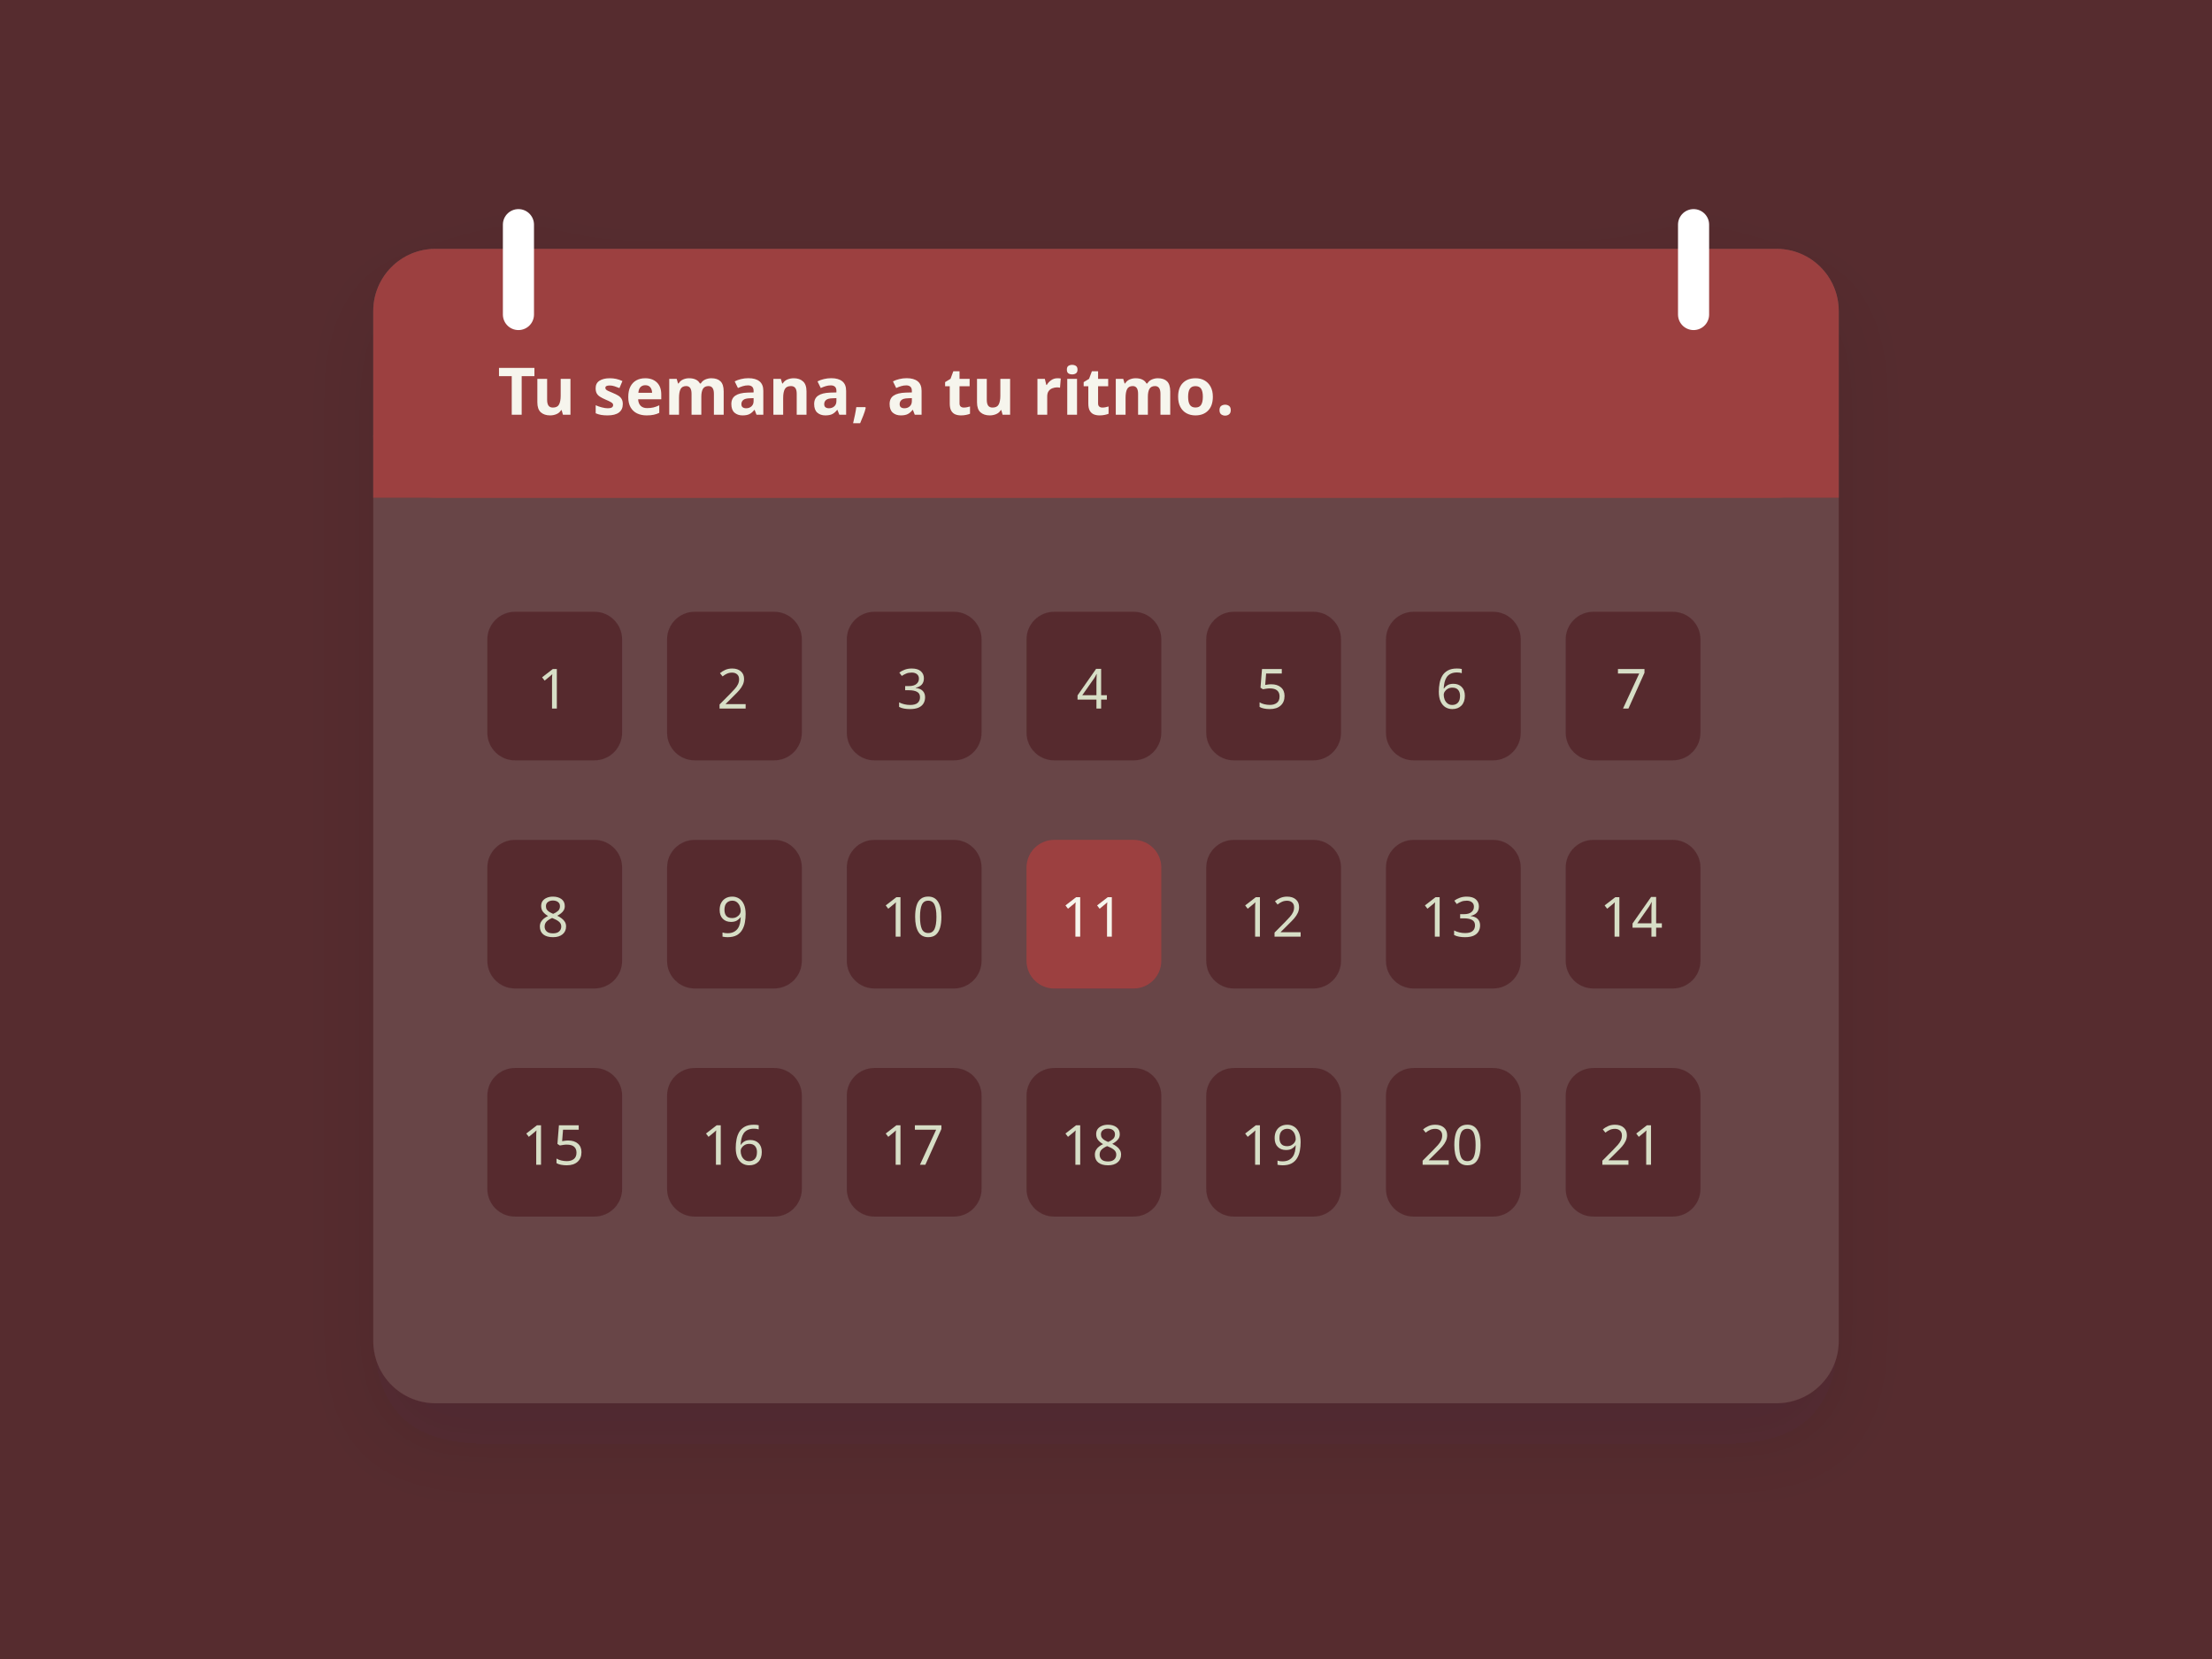
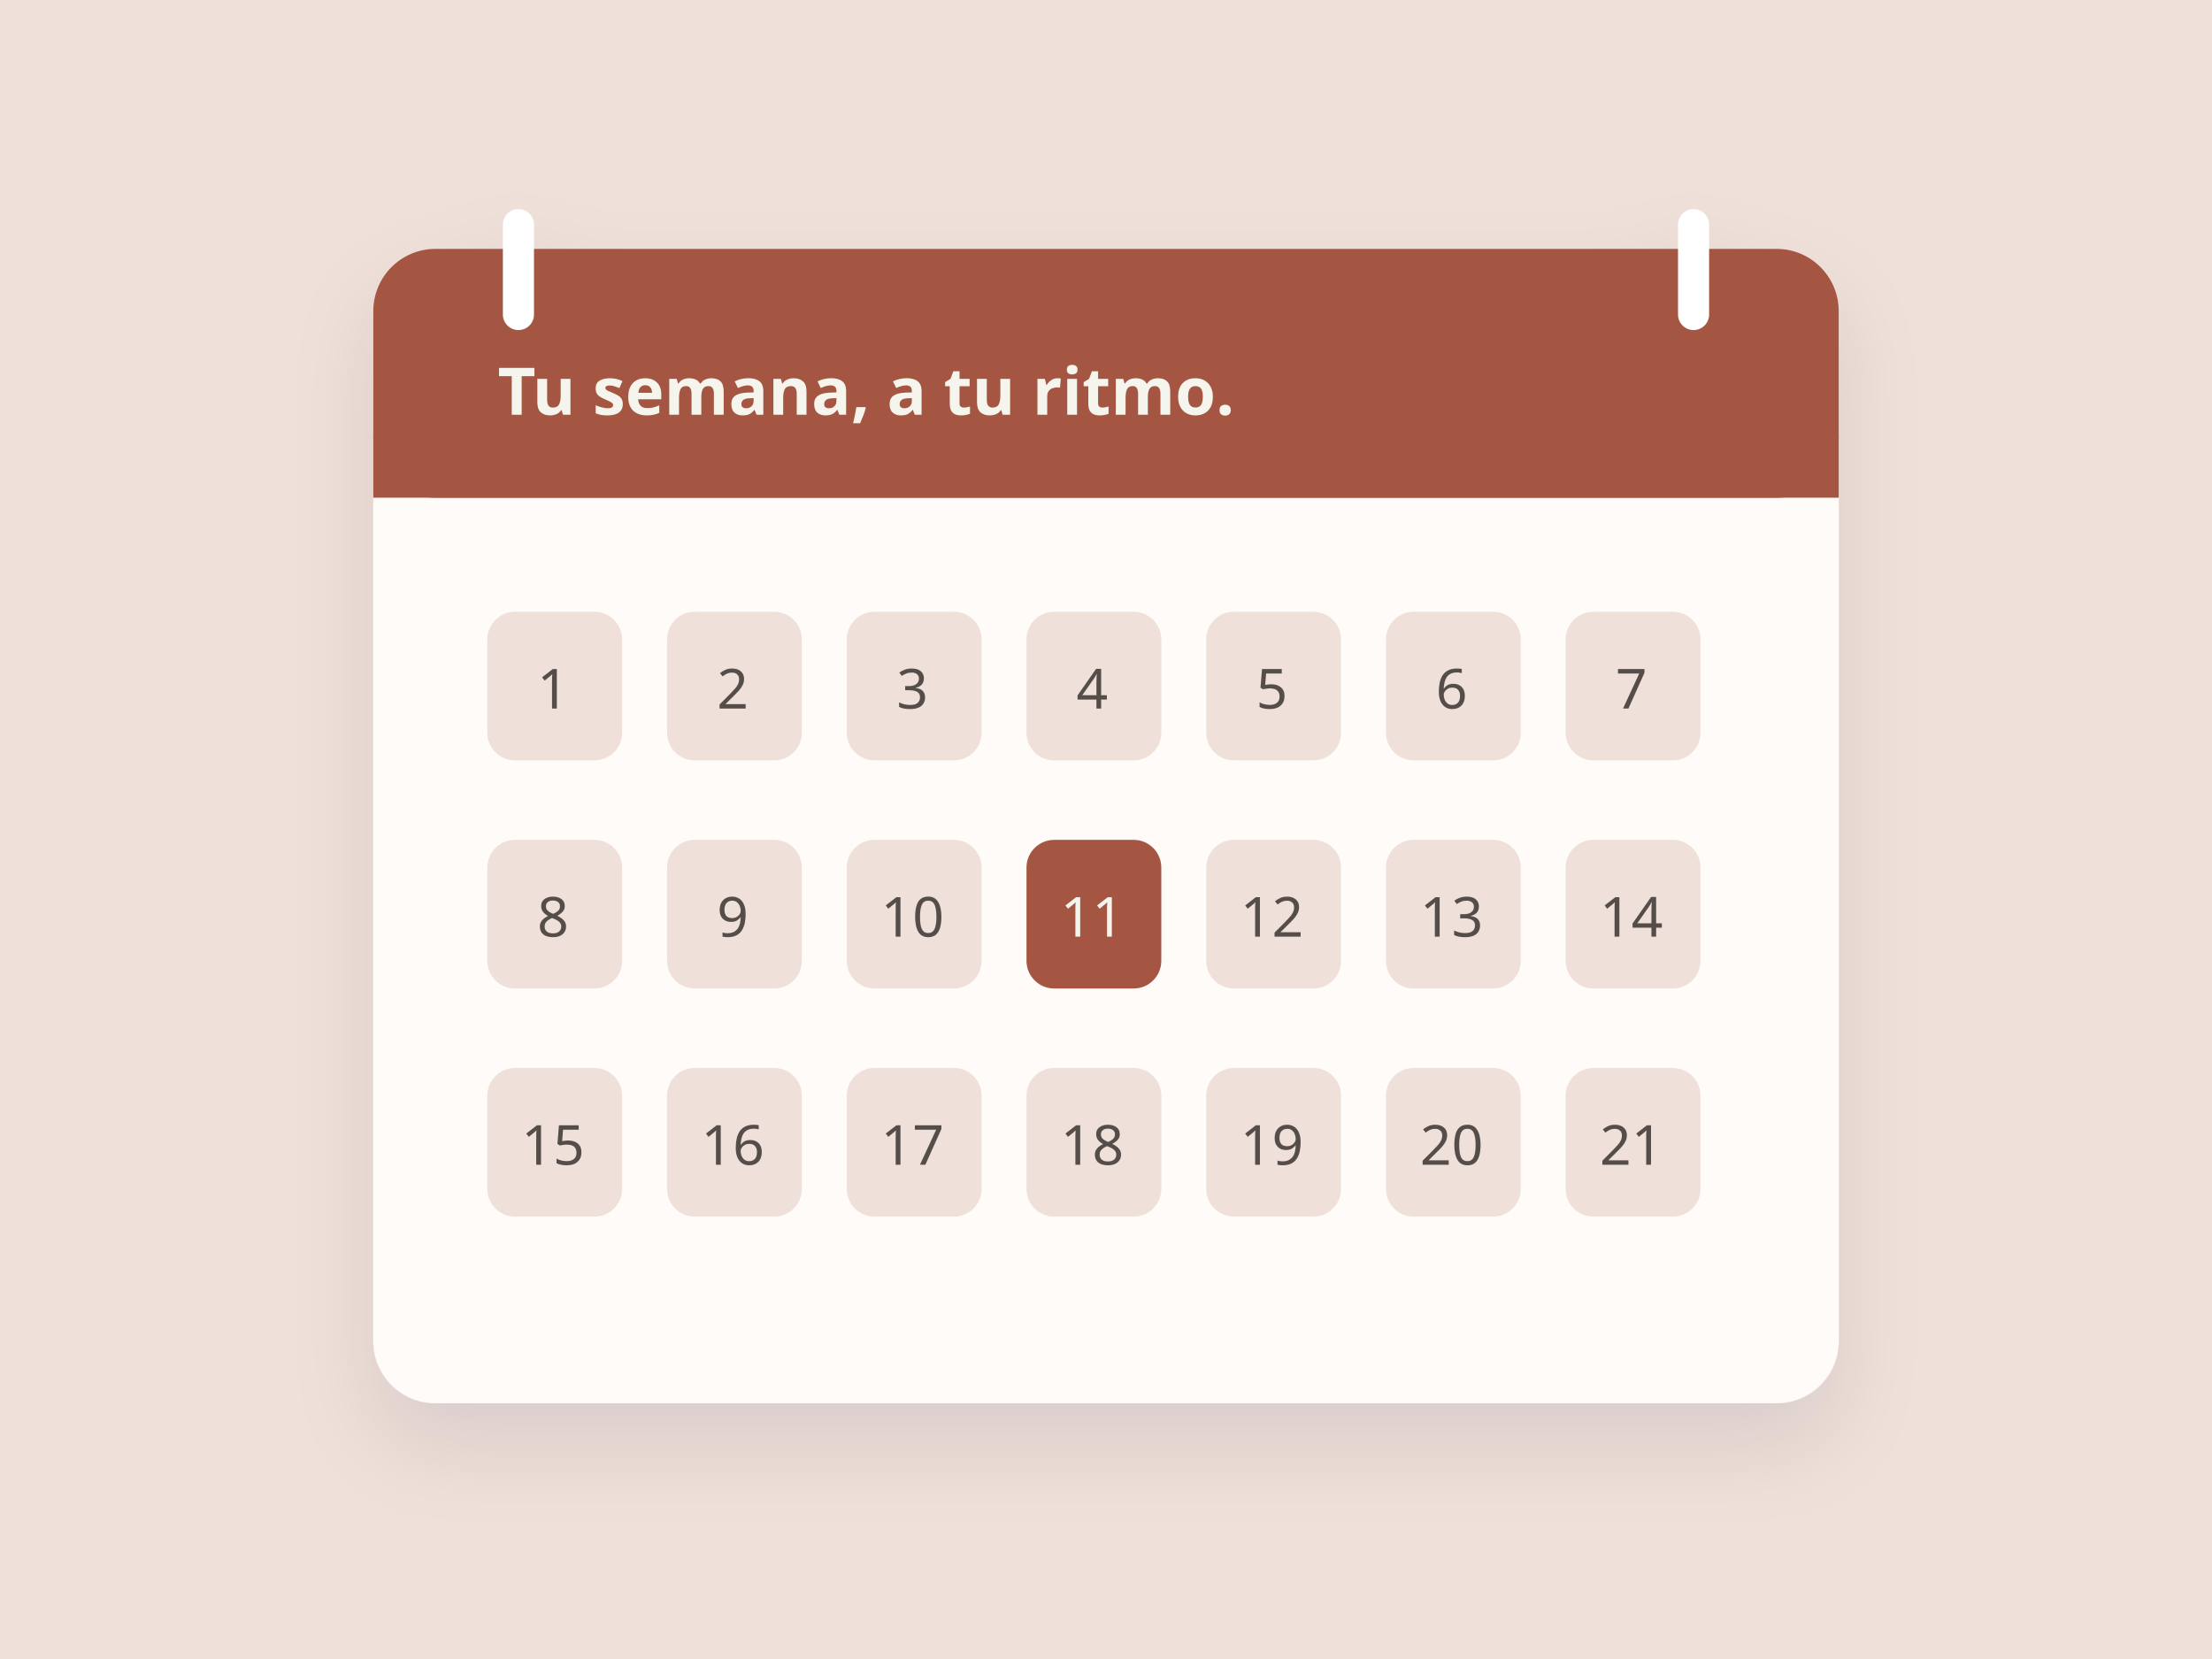
<svg xmlns="http://www.w3.org/2000/svg" width="640" height="480" viewBox="0 0 640 480">
  <defs>
    <filter id="shadow" x="-30%" y="-30%" width="160%" height="180%">
      <feDropShadow dx="0" dy="12" stdDeviation="12" flood-color="#192443" flood-opacity=".09" />
    </filter>
  </defs>
-   <rect width="640" height="480" fill="#562C2F" />
+   <rect width="640" height="480" fill="#EFE0D9" />
  <g filter="url(#shadow)">
-     <rect x="108" y="72" width="424" height="334" rx="18" fill="#684447" />
-     <rect x="108" y="72" width="424" height="72" rx="18" fill="#9C4140" />
-     <path d="M108 126h424v18H108Z" fill="#9C4140" />
+     <rect x="108" y="72" width="424" height="334" rx="18" fill="#FFFBF8" />
+     <rect x="108" y="72" width="424" height="72" rx="18" fill="#A45643" />
+     <path d="M108 126h424v18H108Z" fill="#A45643" />
    <path d="M150 65v26m340-26v26" stroke="#fff" stroke-width="9" stroke-linecap="round" />
    <text x="144" y="120" fill="#F6F5ED" font-family="sans-serif" font-size="19" font-weight="600">Tu semana, a tu ritmo.</text>
-     <rect x="141" y="177" width="39" height="43" rx="8" fill="#562C2F" />
-     <text x="160" y="205" text-anchor="middle" fill="#D7DEC6" font-family="sans-serif" font-size="16">1</text>
-     <rect x="193" y="177" width="39" height="43" rx="8" fill="#562C2F" />
-     <text x="212" y="205" text-anchor="middle" fill="#D7DEC6" font-family="sans-serif" font-size="16">2</text>
-     <rect x="245" y="177" width="39" height="43" rx="8" fill="#562C2F" />
-     <text x="264" y="205" text-anchor="middle" fill="#D7DEC6" font-family="sans-serif" font-size="16">3</text>
-     <rect x="297" y="177" width="39" height="43" rx="8" fill="#562C2F" />
-     <text x="316" y="205" text-anchor="middle" fill="#D7DEC6" font-family="sans-serif" font-size="16">4</text>
-     <rect x="349" y="177" width="39" height="43" rx="8" fill="#562C2F" />
-     <text x="368" y="205" text-anchor="middle" fill="#D7DEC6" font-family="sans-serif" font-size="16">5</text>
-     <rect x="401" y="177" width="39" height="43" rx="8" fill="#562C2F" />
-     <text x="420" y="205" text-anchor="middle" fill="#D7DEC6" font-family="sans-serif" font-size="16">6</text>
-     <rect x="453" y="177" width="39" height="43" rx="8" fill="#562C2F" />
-     <text x="472" y="205" text-anchor="middle" fill="#D7DEC6" font-family="sans-serif" font-size="16">7</text>
-     <rect x="141" y="243" width="39" height="43" rx="8" fill="#562C2F" />
-     <text x="160" y="271" text-anchor="middle" fill="#D7DEC6" font-family="sans-serif" font-size="16">8</text>
-     <rect x="193" y="243" width="39" height="43" rx="8" fill="#562C2F" />
-     <text x="212" y="271" text-anchor="middle" fill="#D7DEC6" font-family="sans-serif" font-size="16">9</text>
-     <rect x="245" y="243" width="39" height="43" rx="8" fill="#562C2F" />
-     <text x="264" y="271" text-anchor="middle" fill="#D7DEC6" font-family="sans-serif" font-size="16">10</text>
-     <rect x="297" y="243" width="39" height="43" rx="8" fill="#9C4140" />
+     <rect x="141" y="177" width="39" height="43" rx="8" fill="#EFE0D9" />
+     <text x="160" y="205" text-anchor="middle" fill="#544E4A" font-family="sans-serif" font-size="16">1</text>
+     <rect x="193" y="177" width="39" height="43" rx="8" fill="#EFE0D9" />
+     <text x="212" y="205" text-anchor="middle" fill="#544E4A" font-family="sans-serif" font-size="16">2</text>
+     <rect x="245" y="177" width="39" height="43" rx="8" fill="#EFE0D9" />
+     <text x="264" y="205" text-anchor="middle" fill="#544E4A" font-family="sans-serif" font-size="16">3</text>
+     <rect x="297" y="177" width="39" height="43" rx="8" fill="#EFE0D9" />
+     <text x="316" y="205" text-anchor="middle" fill="#544E4A" font-family="sans-serif" font-size="16">4</text>
+     <rect x="349" y="177" width="39" height="43" rx="8" fill="#EFE0D9" />
+     <text x="368" y="205" text-anchor="middle" fill="#544E4A" font-family="sans-serif" font-size="16">5</text>
+     <rect x="401" y="177" width="39" height="43" rx="8" fill="#EFE0D9" />
+     <text x="420" y="205" text-anchor="middle" fill="#544E4A" font-family="sans-serif" font-size="16">6</text>
+     <rect x="453" y="177" width="39" height="43" rx="8" fill="#EFE0D9" />
+     <text x="472" y="205" text-anchor="middle" fill="#544E4A" font-family="sans-serif" font-size="16">7</text>
+     <rect x="141" y="243" width="39" height="43" rx="8" fill="#EFE0D9" />
+     <text x="160" y="271" text-anchor="middle" fill="#544E4A" font-family="sans-serif" font-size="16">8</text>
+     <rect x="193" y="243" width="39" height="43" rx="8" fill="#EFE0D9" />
+     <text x="212" y="271" text-anchor="middle" fill="#544E4A" font-family="sans-serif" font-size="16">9</text>
+     <rect x="245" y="243" width="39" height="43" rx="8" fill="#EFE0D9" />
+     <text x="264" y="271" text-anchor="middle" fill="#544E4A" font-family="sans-serif" font-size="16">10</text>
+     <rect x="297" y="243" width="39" height="43" rx="8" fill="#A45643" />
    <text x="316" y="271" text-anchor="middle" fill="#F6F5ED" font-family="sans-serif" font-size="16">11</text>
-     <rect x="349" y="243" width="39" height="43" rx="8" fill="#562C2F" />
-     <text x="368" y="271" text-anchor="middle" fill="#D7DEC6" font-family="sans-serif" font-size="16">12</text>
-     <rect x="401" y="243" width="39" height="43" rx="8" fill="#562C2F" />
-     <text x="420" y="271" text-anchor="middle" fill="#D7DEC6" font-family="sans-serif" font-size="16">13</text>
-     <rect x="453" y="243" width="39" height="43" rx="8" fill="#562C2F" />
-     <text x="472" y="271" text-anchor="middle" fill="#D7DEC6" font-family="sans-serif" font-size="16">14</text>
-     <rect x="141" y="309" width="39" height="43" rx="8" fill="#562C2F" />
-     <text x="160" y="337" text-anchor="middle" fill="#D7DEC6" font-family="sans-serif" font-size="16">15</text>
-     <rect x="193" y="309" width="39" height="43" rx="8" fill="#562C2F" />
-     <text x="212" y="337" text-anchor="middle" fill="#D7DEC6" font-family="sans-serif" font-size="16">16</text>
-     <rect x="245" y="309" width="39" height="43" rx="8" fill="#562C2F" />
-     <text x="264" y="337" text-anchor="middle" fill="#D7DEC6" font-family="sans-serif" font-size="16">17</text>
-     <rect x="297" y="309" width="39" height="43" rx="8" fill="#562C2F" />
-     <text x="316" y="337" text-anchor="middle" fill="#D7DEC6" font-family="sans-serif" font-size="16">18</text>
-     <rect x="349" y="309" width="39" height="43" rx="8" fill="#562C2F" />
-     <text x="368" y="337" text-anchor="middle" fill="#D7DEC6" font-family="sans-serif" font-size="16">19</text>
-     <rect x="401" y="309" width="39" height="43" rx="8" fill="#562C2F" />
-     <text x="420" y="337" text-anchor="middle" fill="#D7DEC6" font-family="sans-serif" font-size="16">20</text>
-     <rect x="453" y="309" width="39" height="43" rx="8" fill="#562C2F" />
-     <text x="472" y="337" text-anchor="middle" fill="#D7DEC6" font-family="sans-serif" font-size="16">21</text>
+     <rect x="349" y="243" width="39" height="43" rx="8" fill="#EFE0D9" />
+     <text x="368" y="271" text-anchor="middle" fill="#544E4A" font-family="sans-serif" font-size="16">12</text>
+     <rect x="401" y="243" width="39" height="43" rx="8" fill="#EFE0D9" />
+     <text x="420" y="271" text-anchor="middle" fill="#544E4A" font-family="sans-serif" font-size="16">13</text>
+     <rect x="453" y="243" width="39" height="43" rx="8" fill="#EFE0D9" />
+     <text x="472" y="271" text-anchor="middle" fill="#544E4A" font-family="sans-serif" font-size="16">14</text>
+     <rect x="141" y="309" width="39" height="43" rx="8" fill="#EFE0D9" />
+     <text x="160" y="337" text-anchor="middle" fill="#544E4A" font-family="sans-serif" font-size="16">15</text>
+     <rect x="193" y="309" width="39" height="43" rx="8" fill="#EFE0D9" />
+     <text x="212" y="337" text-anchor="middle" fill="#544E4A" font-family="sans-serif" font-size="16">16</text>
+     <rect x="245" y="309" width="39" height="43" rx="8" fill="#EFE0D9" />
+     <text x="264" y="337" text-anchor="middle" fill="#544E4A" font-family="sans-serif" font-size="16">17</text>
+     <rect x="297" y="309" width="39" height="43" rx="8" fill="#EFE0D9" />
+     <text x="316" y="337" text-anchor="middle" fill="#544E4A" font-family="sans-serif" font-size="16">18</text>
+     <rect x="349" y="309" width="39" height="43" rx="8" fill="#EFE0D9" />
+     <text x="368" y="337" text-anchor="middle" fill="#544E4A" font-family="sans-serif" font-size="16">19</text>
+     <rect x="401" y="309" width="39" height="43" rx="8" fill="#EFE0D9" />
+     <text x="420" y="337" text-anchor="middle" fill="#544E4A" font-family="sans-serif" font-size="16">20</text>
+     <rect x="453" y="309" width="39" height="43" rx="8" fill="#EFE0D9" />
+     <text x="472" y="337" text-anchor="middle" fill="#544E4A" font-family="sans-serif" font-size="16">21</text>
  </g>
</svg>
